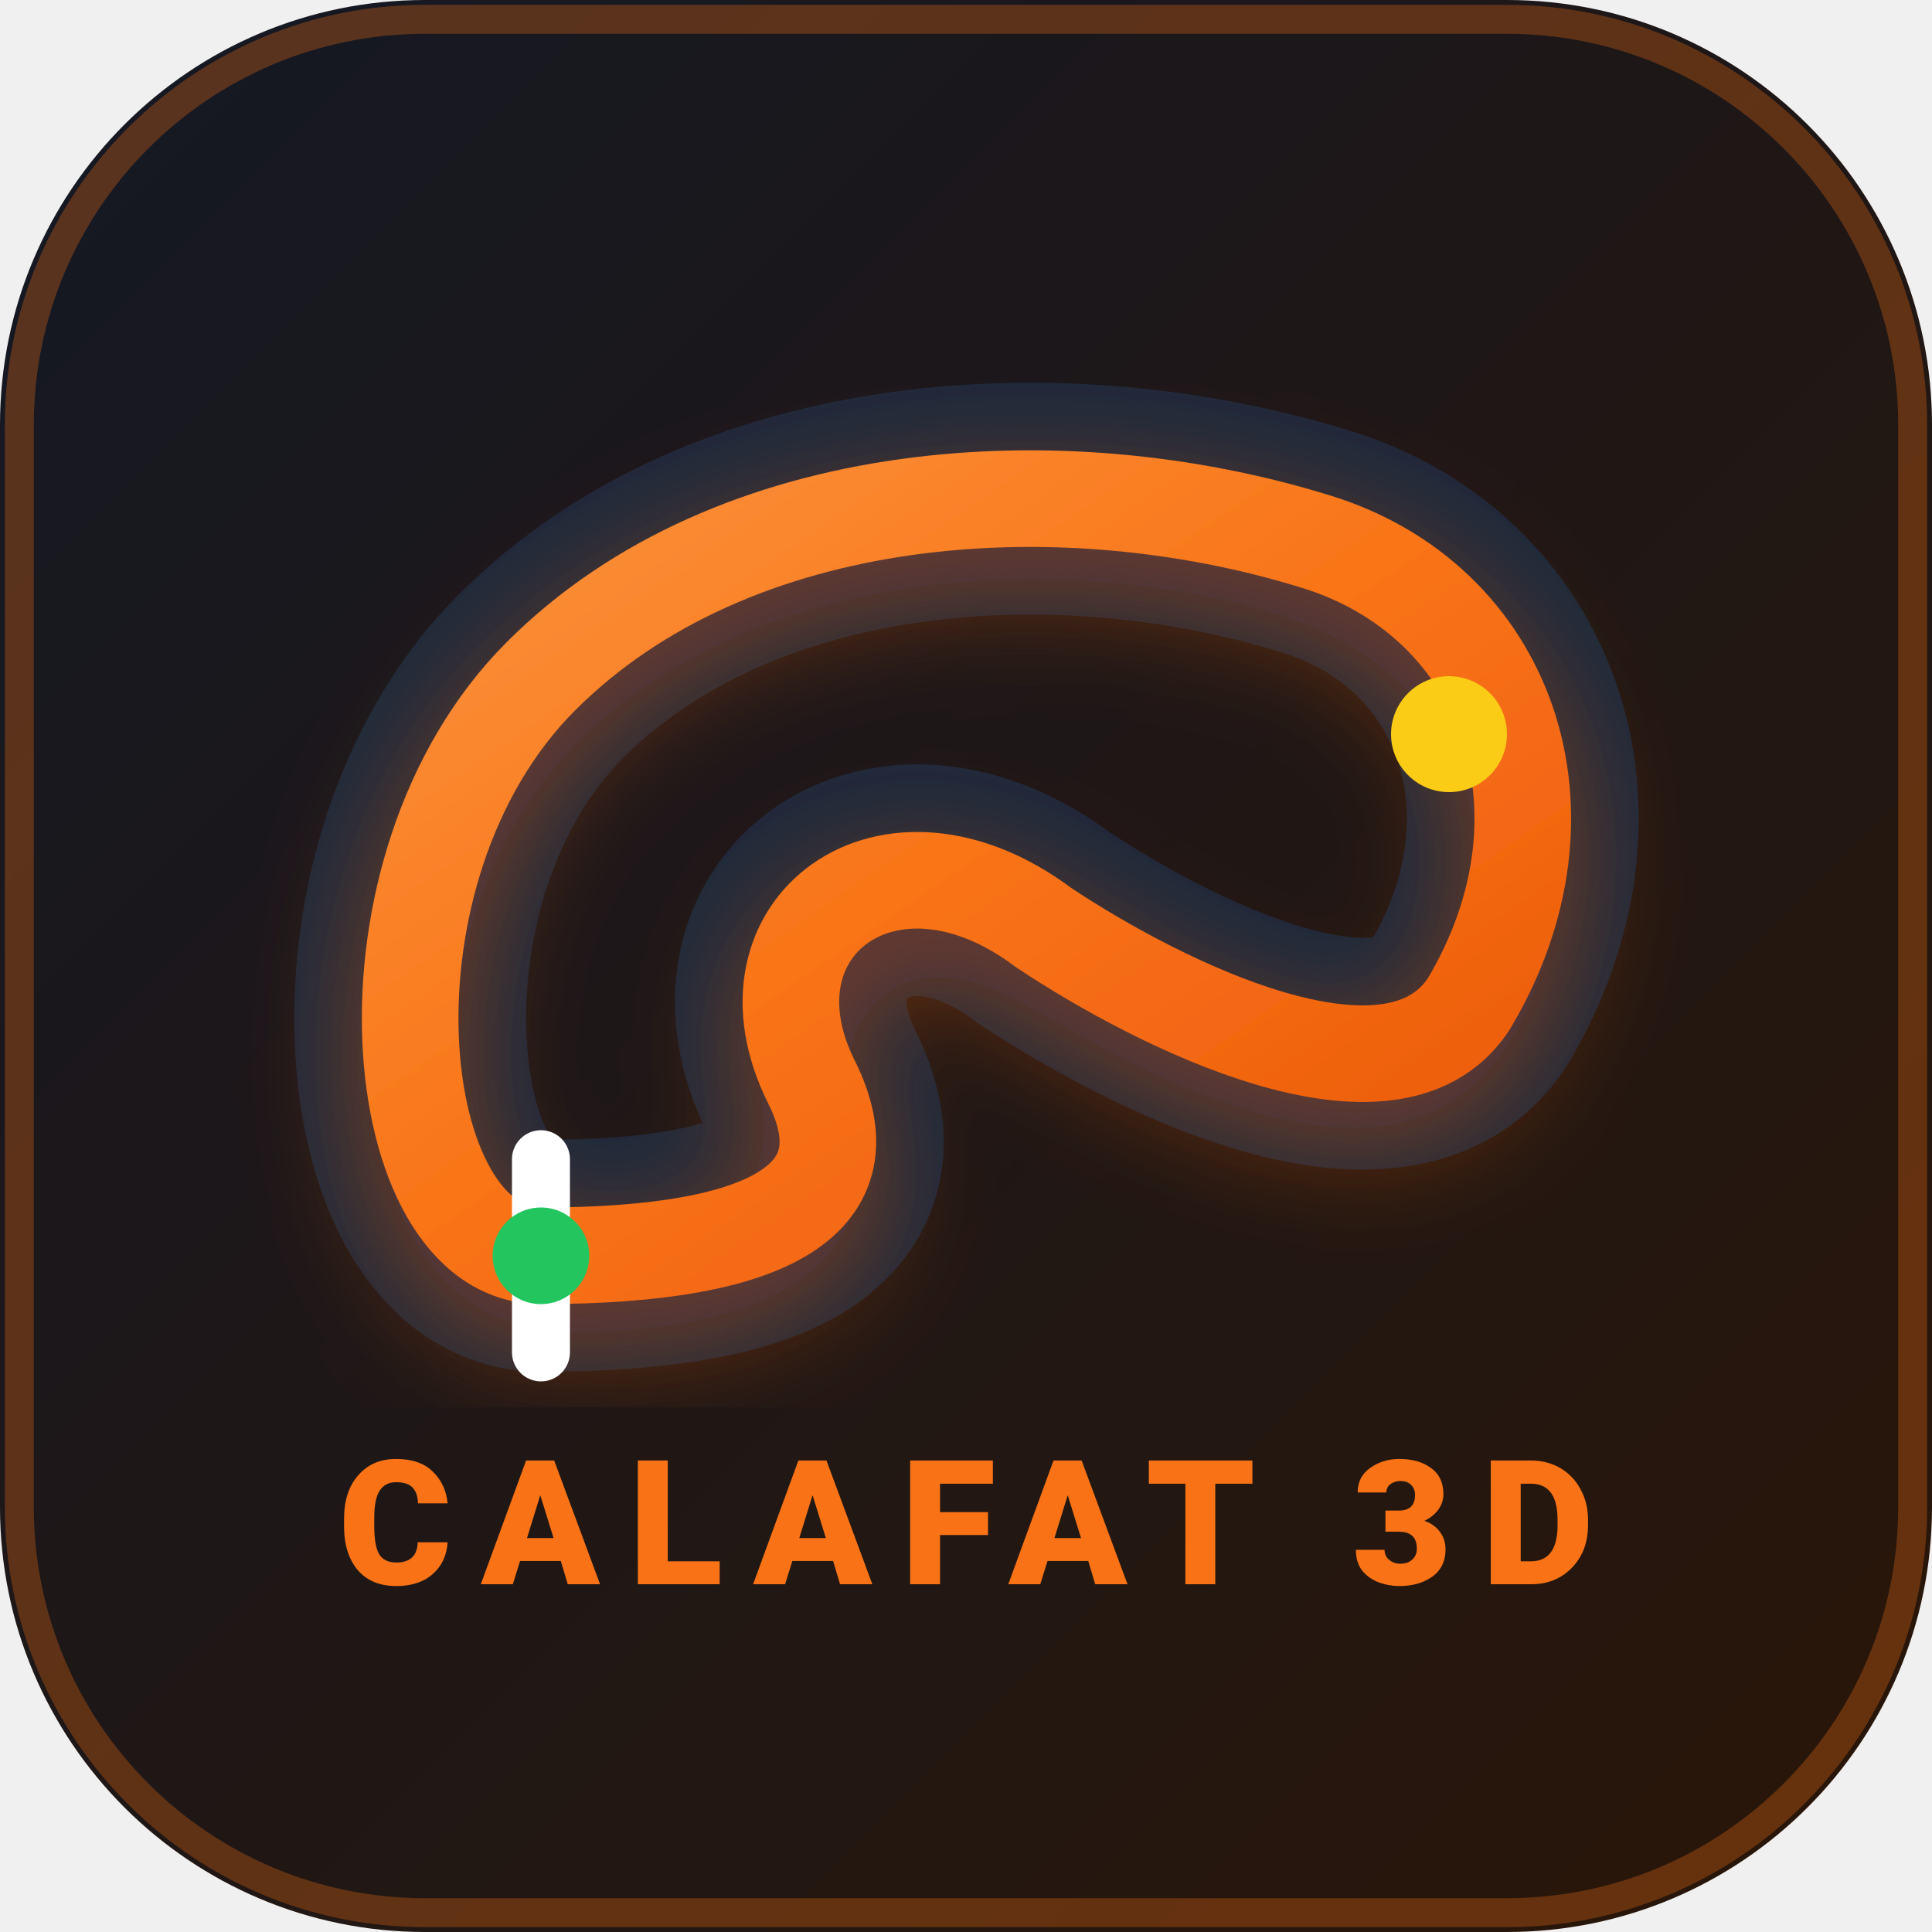
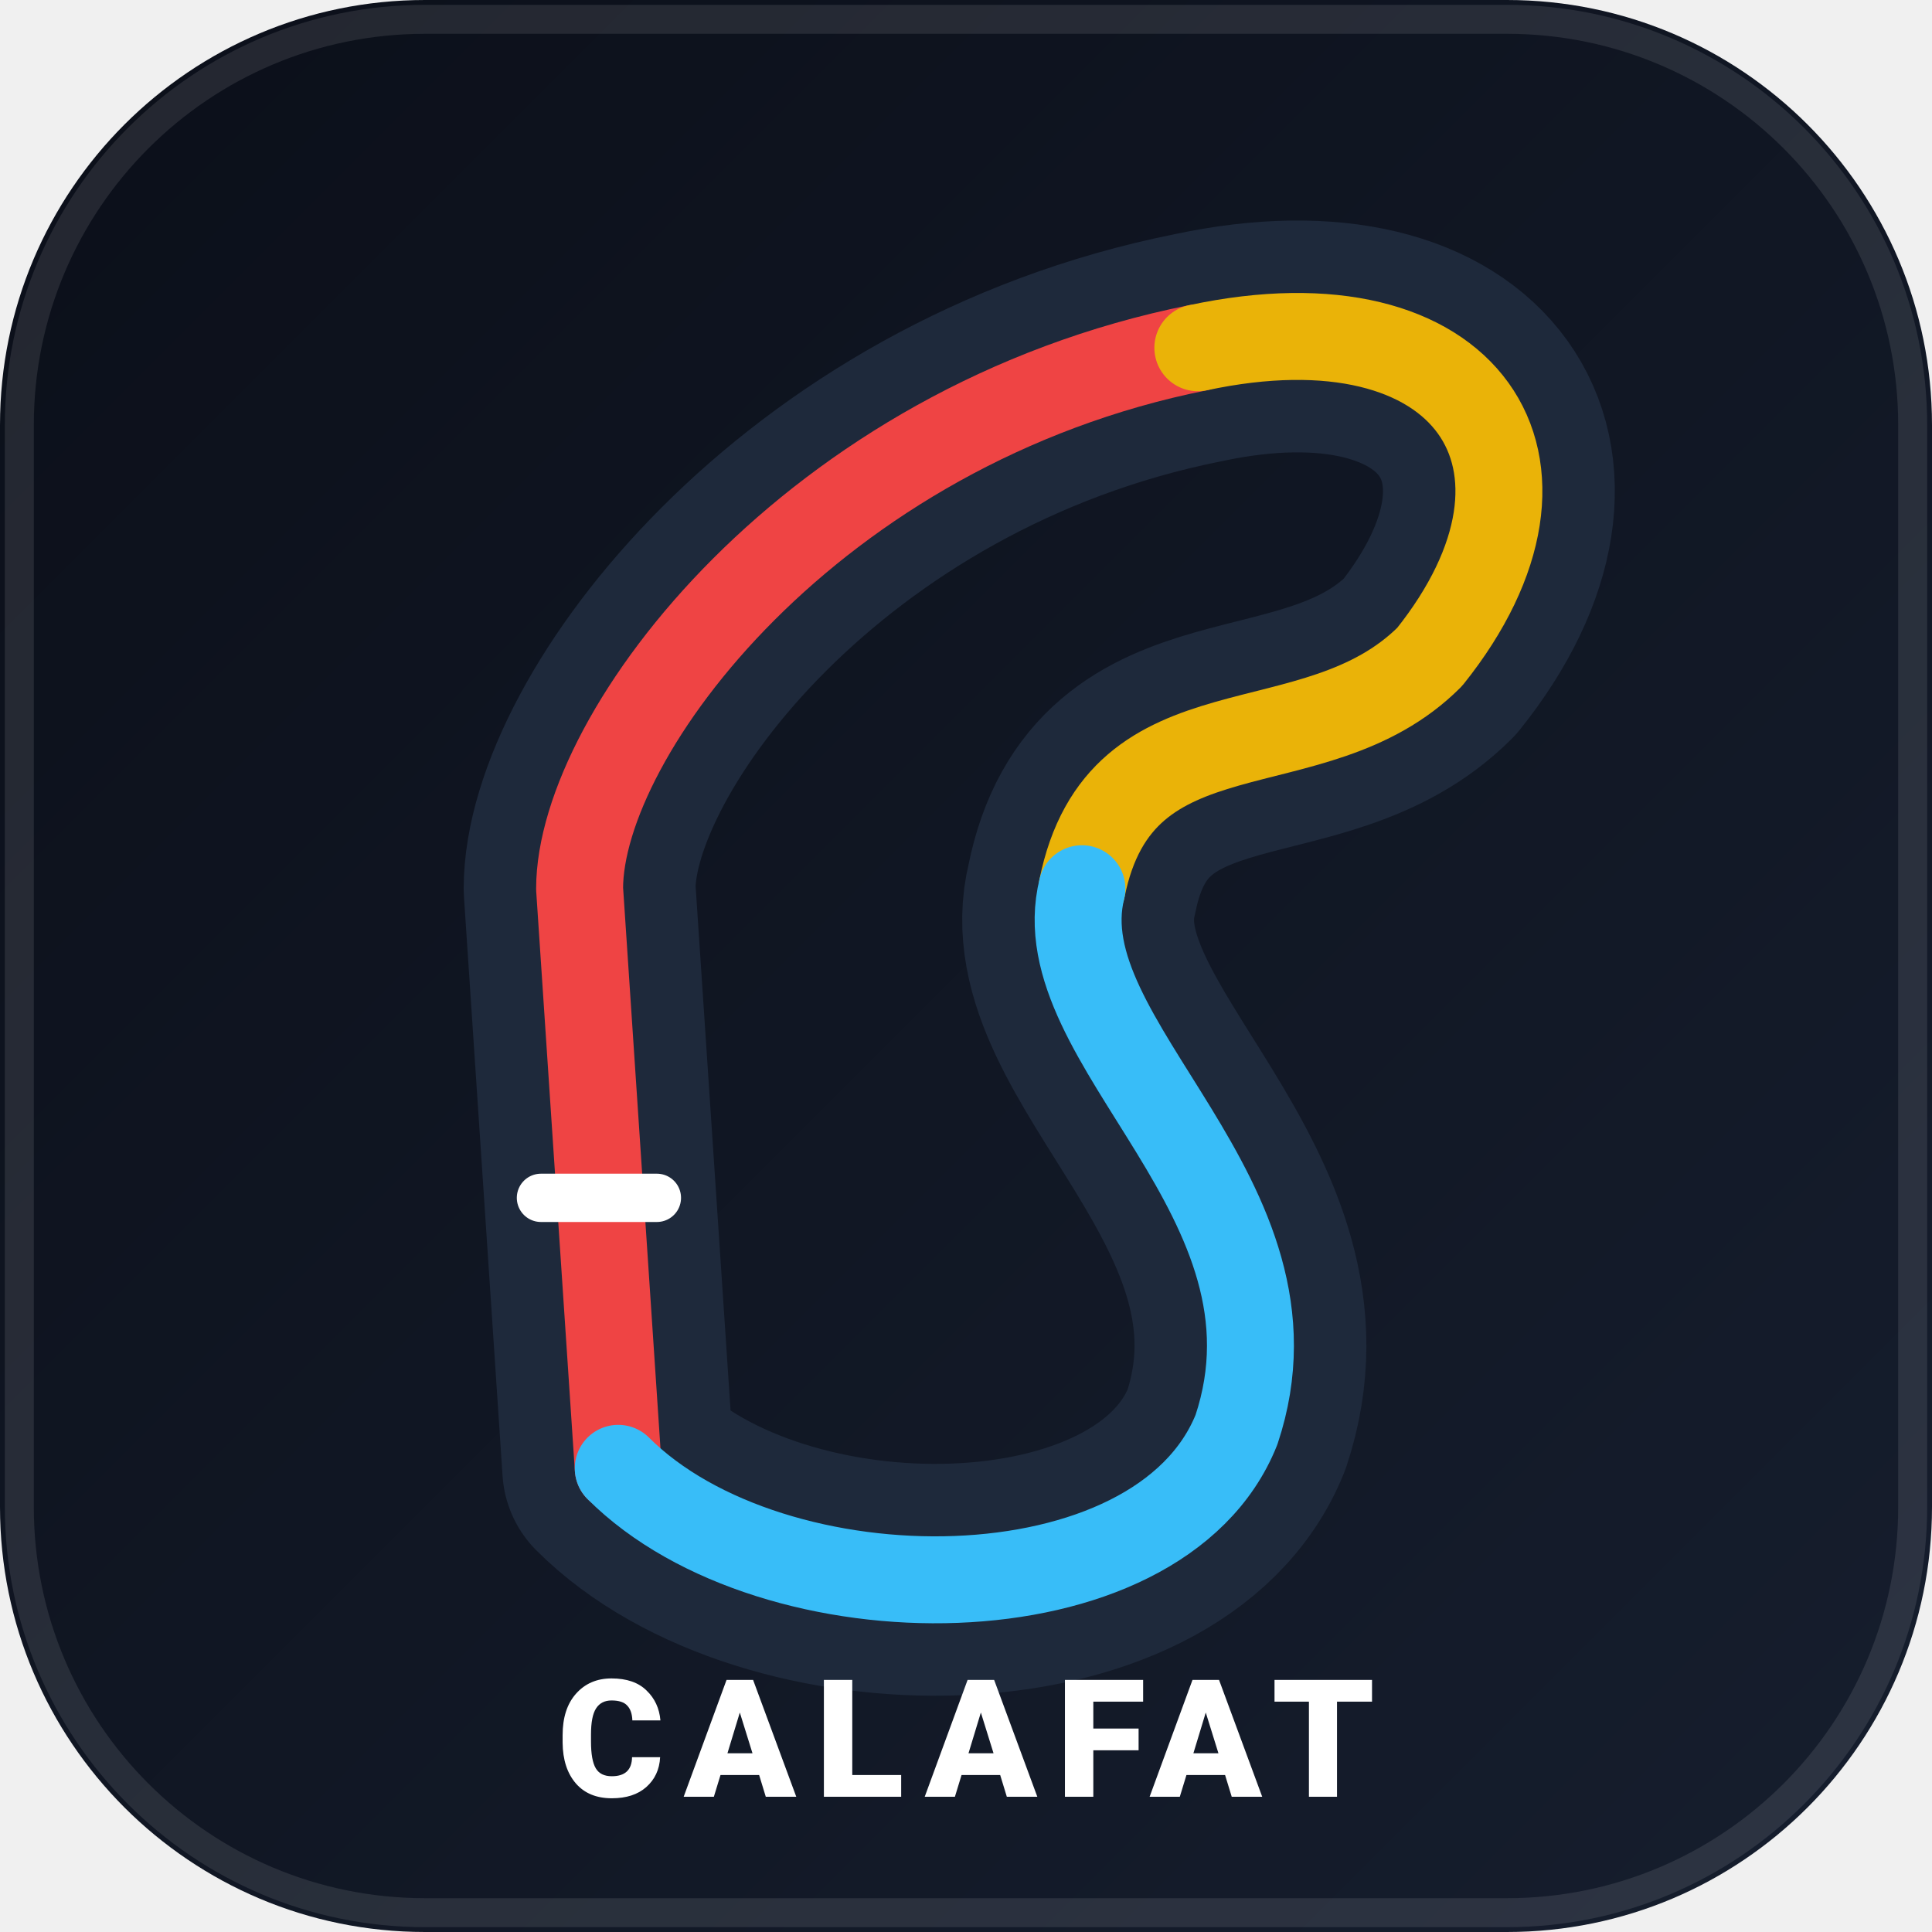
<svg xmlns="http://www.w3.org/2000/svg" viewBox="0 0 100 100" width="100" height="100">
  <defs>
    <linearGradient id="calafatBg" x1="0%" y1="0%" x2="100%" y2="100%">
-       <stop offset="0%" stop-color="#141824" />
-       <stop offset="100%" stop-color="#2a1608" />
+       <stop offset="0%" stop-color="#0b0f19" />
+       <stop offset="100%" stop-color="#161e2e" />
    </linearGradient>
-     <linearGradient id="trackGrad" x1="0%" y1="0%" x2="100%" y2="100%">
-       <stop offset="0%" stop-color="#fb923c" />
-       <stop offset="50%" stop-color="#f97316" />
-       <stop offset="100%" stop-color="#ea580c" />
-     </linearGradient>
-     <filter id="trackGlow" x="-20%" y="-20%" width="140%" height="140%">
-       <feDropShadow dx="0" dy="2" stdDeviation="3" flood-color="#ea580c" flood-opacity="0.5" />
-     </filter>
  </defs>
  <rect width="100" height="100" rx="22" fill="url(#calafatBg)" />
-   <rect width="98" height="98" x="1" y="1" rx="21" fill="none" stroke="rgba(249,115,22,0.3)" stroke-width="1.5" />
-   <path d="M 28 65 C 20 65 18 45 28 35 C 38 25 55 24 68 28 C 78 31 82 42 76 52 C 72 58 60 52 54 48 C 46 42 38 48 42 56 C 45 62 40 65 28 65 Z" fill="none" stroke="#1e293b" stroke-width="12" stroke-linecap="round" stroke-linejoin="round" />
-   <path d="M 28 65 C 20 65 18 45 28 35 C 38 25 55 24 68 28 C 78 31 82 42 76 52 C 72 58 60 52 54 48 C 46 42 38 48 42 56 C 45 62 40 65 28 65 Z" fill="none" stroke="url(#trackGrad)" stroke-width="5" stroke-linecap="round" stroke-linejoin="round" filter="url(#trackGlow)" />
-   <line x1="28" y1="60" x2="28" y2="70" stroke="#ffffff" stroke-width="3" stroke-linecap="round" />
-   <circle cx="28" cy="65" r="2.5" fill="#22c55e" />
-   <circle cx="75" cy="38" r="3" fill="#facc15" />
-   <text x="50" y="82" font-family="-apple-system, BlinkMacSystemFont, 'Segoe UI', Roboto, sans-serif" font-size="9" font-weight="900" fill="#f97316" letter-spacing="1.5" text-anchor="middle">CALAFAT 3D</text>
+   <rect width="98" height="98" x="1" y="1" rx="21" fill="none" stroke="rgba(255,255,255,0.1)" stroke-width="1.5" />
+   <path d="M 32 76 L 30 46 C 30 38 42 22 62 18 C 76 15 82 24 74 34 C 68 40 58 36 56 46 C 54 54 68 62 64 74 C 60 84 40 84 32 76 Z" fill="none" stroke="#1e293b" stroke-width="12" stroke-linecap="round" stroke-linejoin="round" />
+   <path d="M 32 76 L 30 46 C 30 38 42 22 62 18" fill="none" stroke="#ef4444" stroke-width="4.5" stroke-linecap="round" stroke-linejoin="round" />
+   <path d="M 62 18 C 76 15 82 24 74 34 C 68 40 58 36 56 46" fill="none" stroke="#eab308" stroke-width="4.5" stroke-linecap="round" stroke-linejoin="round" />
+   <path d="M 56 46 C 54 54 68 62 64 74 C 60 84 40 84 32 76" fill="none" stroke="#38bdf8" stroke-width="4.5" stroke-linecap="round" stroke-linejoin="round" />
+   <line x1="28" y1="62" x2="34" y2="62" stroke="#ffffff" stroke-width="2.5" stroke-linecap="round" />
+   <text x="50" y="93" font-family="-apple-system, BlinkMacSystemFont, 'Segoe UI', Roboto, sans-serif" font-size="8.5" font-weight="900" fill="#ffffff" letter-spacing="1" text-anchor="middle">CALAFAT</text>
</svg>
